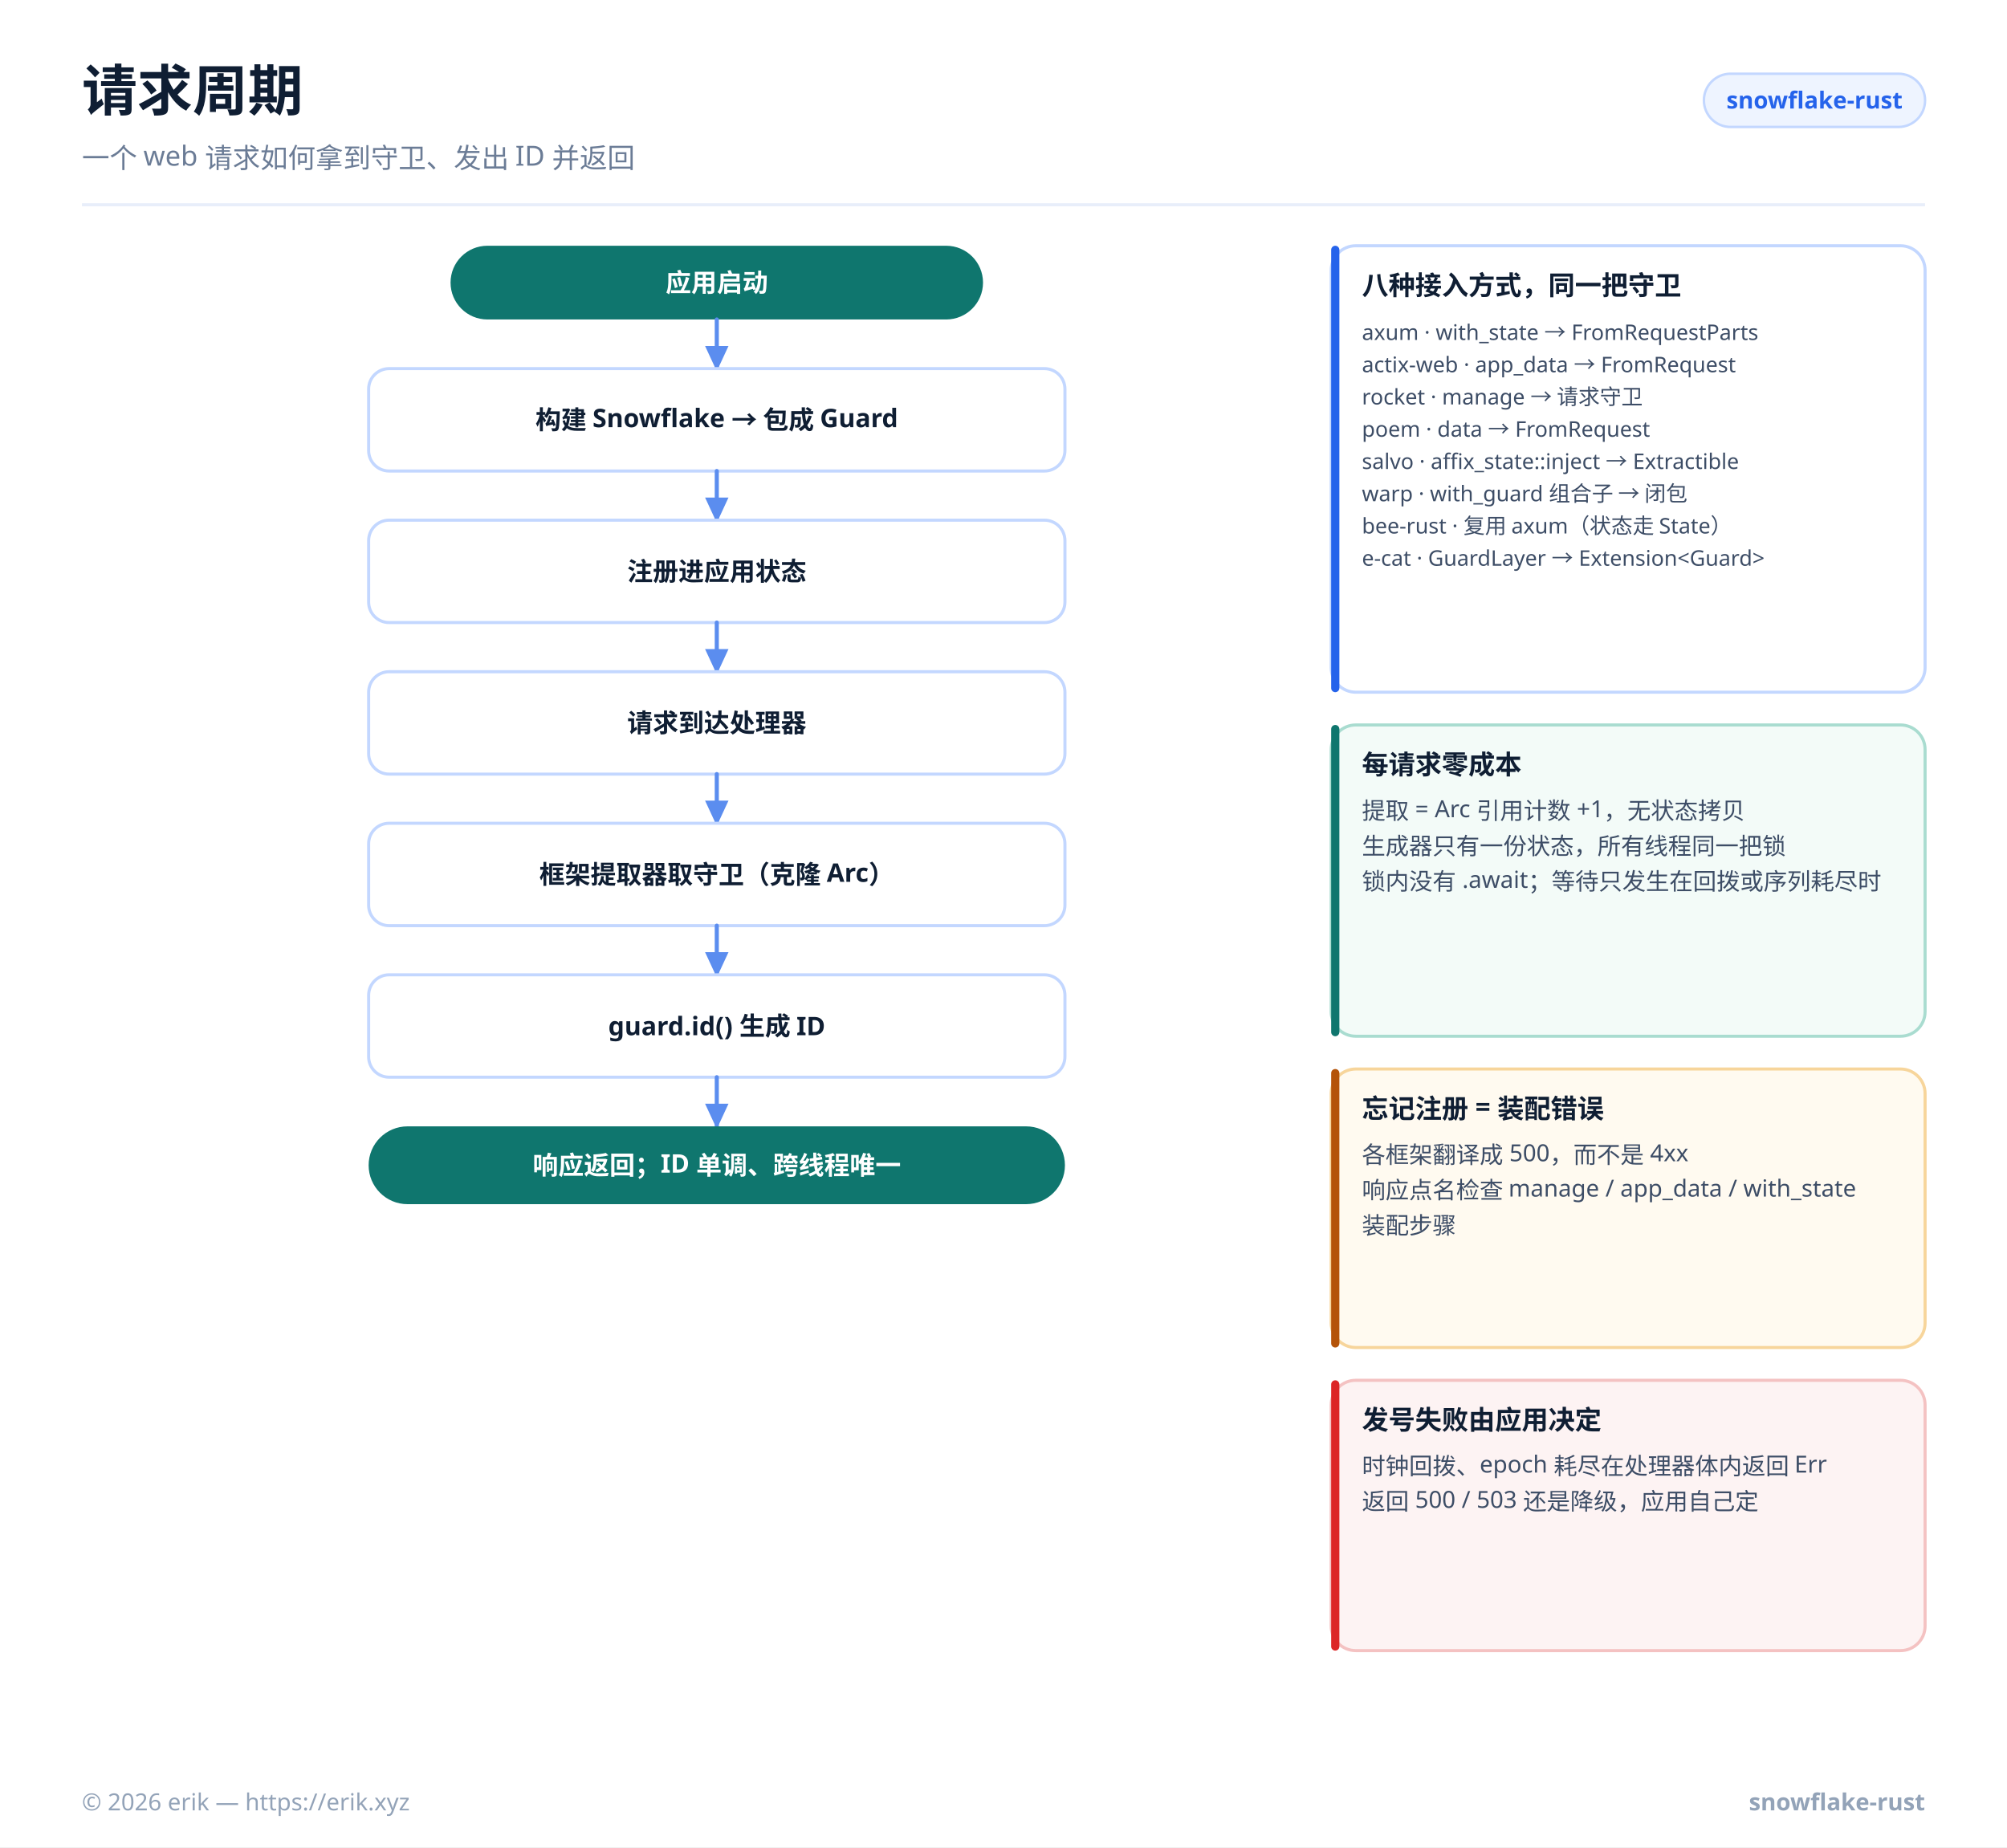
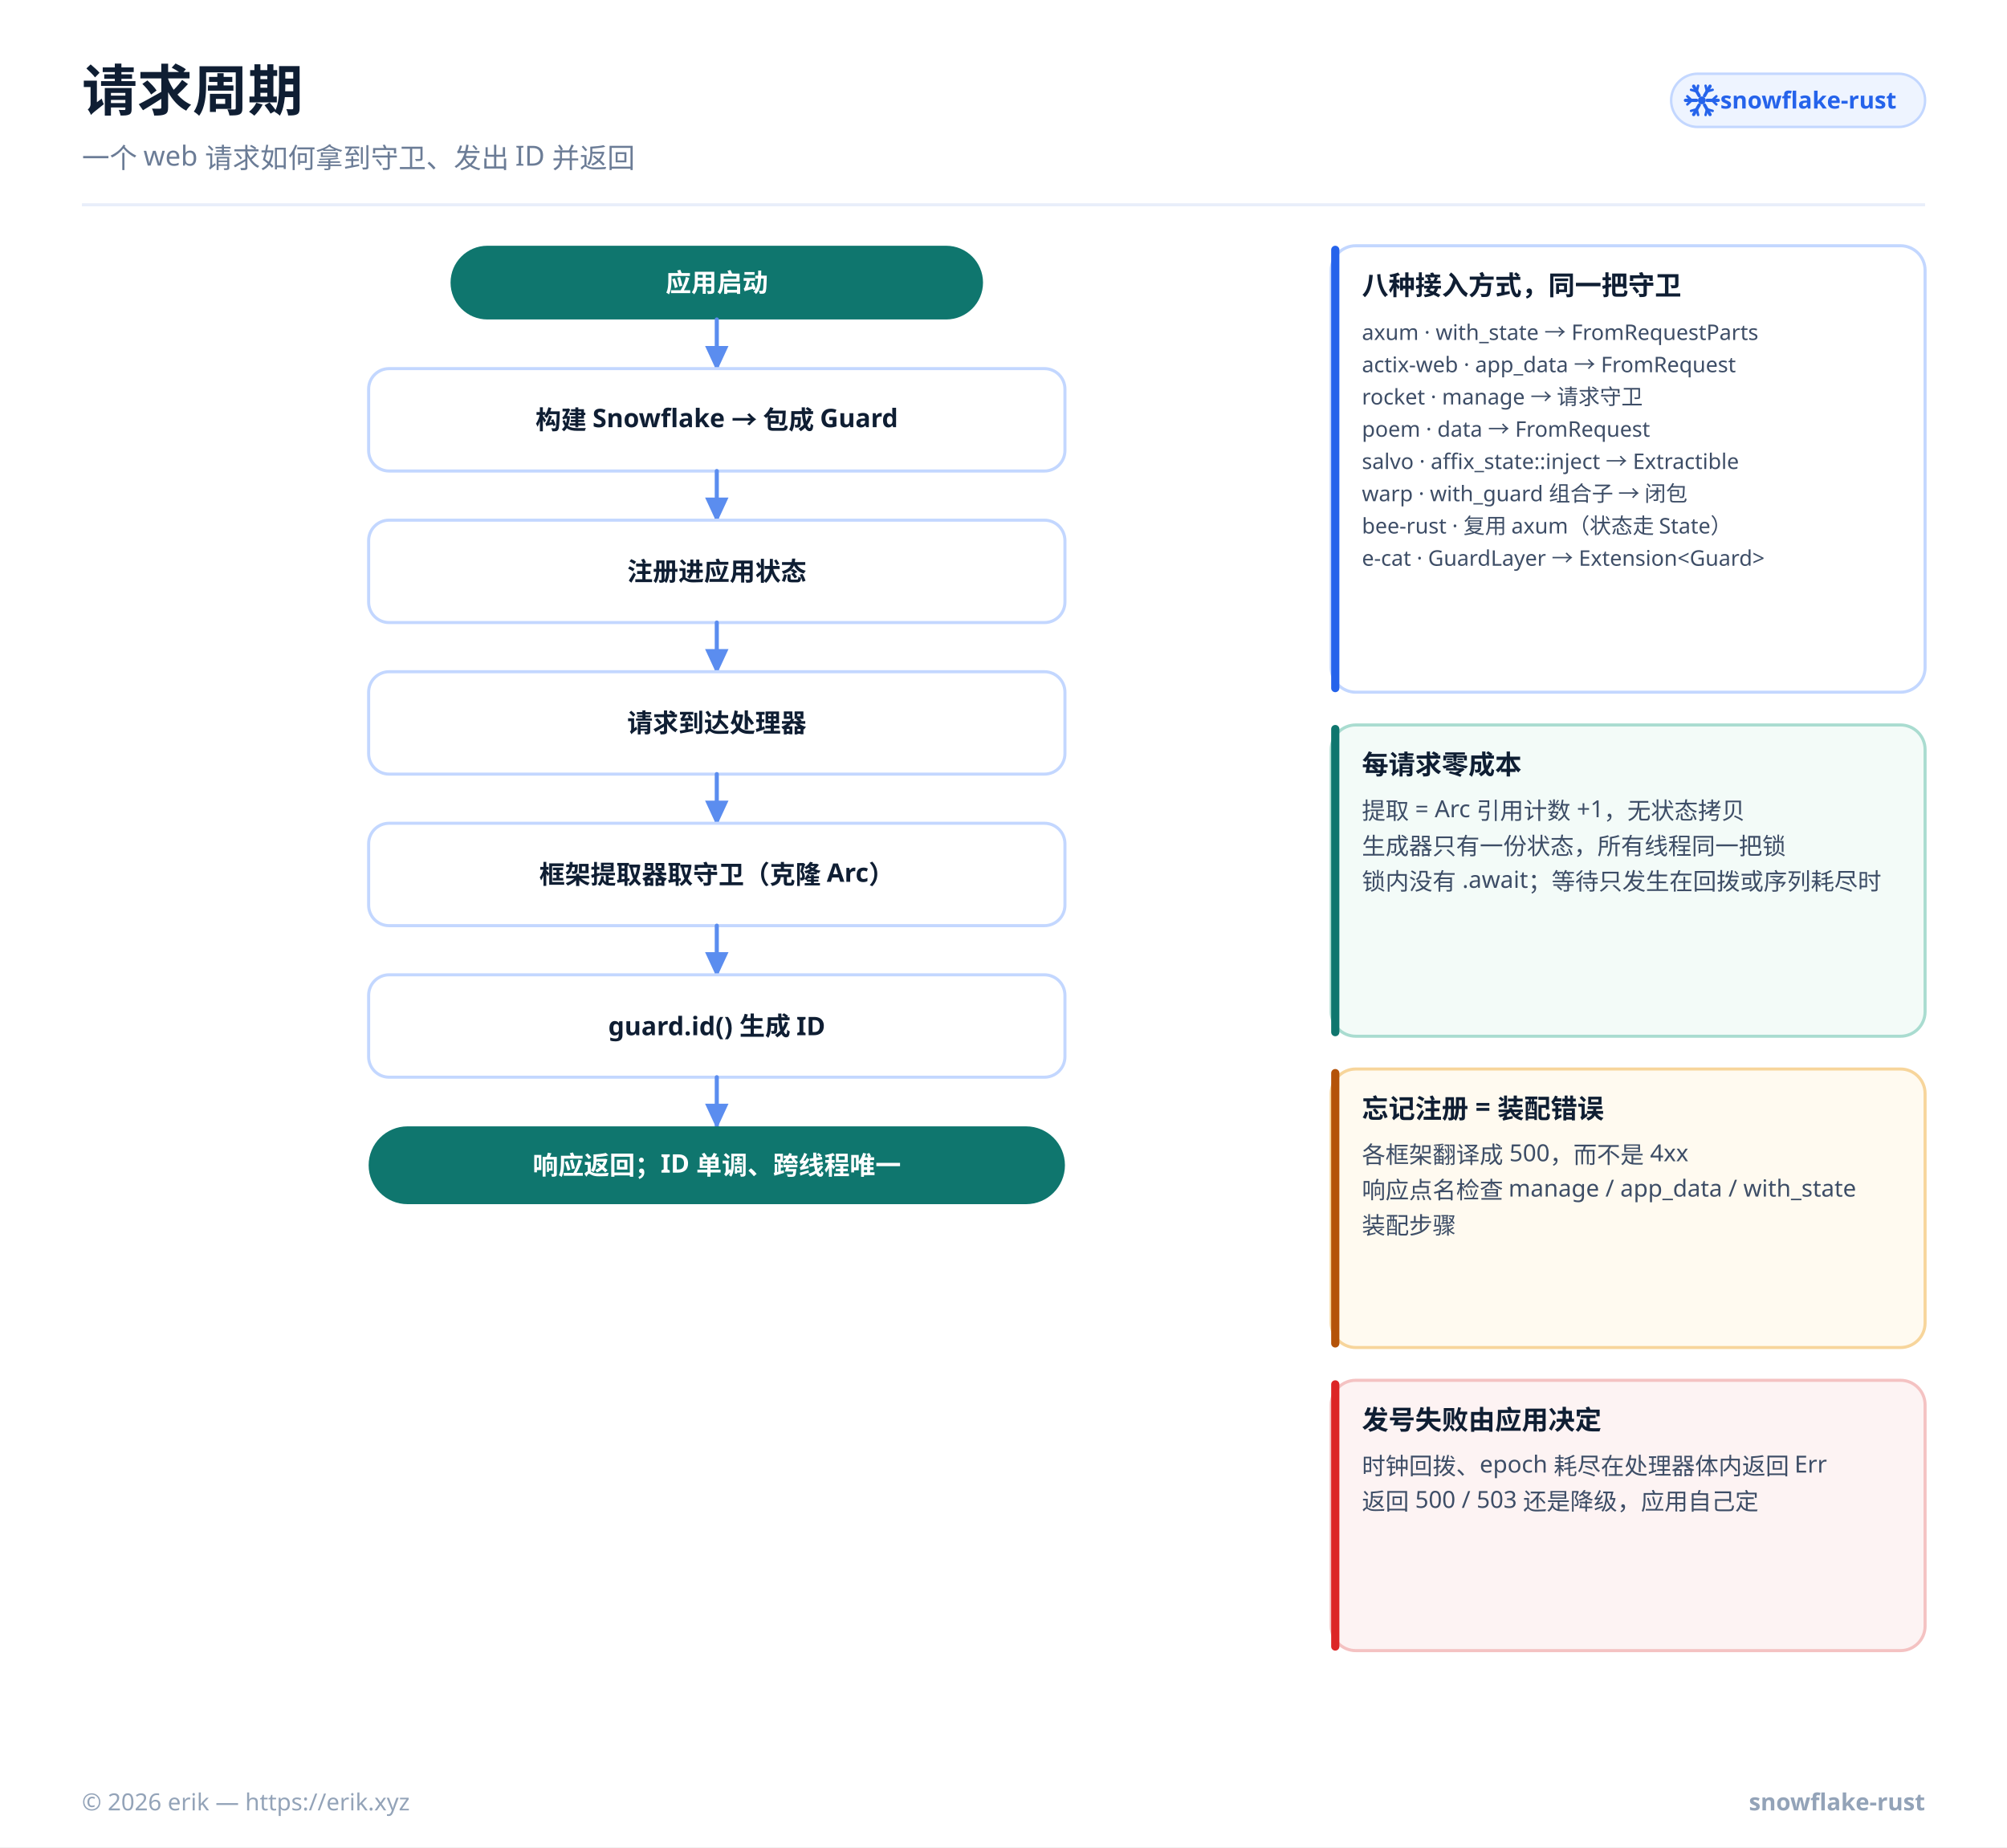
<svg xmlns="http://www.w3.org/2000/svg" viewBox="0 0 980 902" width="980" height="902" role="img" font-family="-apple-system, BlinkMacSystemFont, 'Segoe UI', 'Noto Sans', 'PingFang SC', 'Hiragino Sans', 'Yu Gothic', 'Malgun Gothic', Roboto, 'Noto Sans CJK SC', 'Source Han Sans SC', 'Microsoft YaHei', 'Kohinoor Devanagari', 'Devanagari Sangam MN', 'Nirmala UI', 'Noto Sans Devanagari', 'Bangla MN', 'Bangla Sangam MN', 'Noto Sans Bengali', 'Geeza Pro', 'Noto Sans Arabic', Arial, sans-serif">
  <defs>
    <marker id="mk-5b8def" viewBox="0 0 10 10" refX="8.5" refY="5" markerWidth="6.5" markerHeight="6.5" orient="auto">
      <path d="M0,0.6 L9.5,5 L0,9.4 z" fill="#5b8def" />
    </marker>
  </defs>
  <rect width="980" height="902" fill="#ffffff" />
  <text x="40" y="54" font-size="27.0" fill="#0f1e33" font-weight="700">请求周期</text>
  <text x="40" y="82" font-size="13.5" fill="#6b7c96" font-weight="400">一个 web 请求如何拿到守卫、发出 ID 并返回</text>
  <line x1="40.0" y1="100.0" x2="940.0" y2="100.0" stroke="#e8eefa" stroke-width="1.5" stroke-linecap="butt" />
-   <rect x="832.0" y="36.0" width="108.0" height="26.0" rx="13" fill="#eef4ff" stroke="#c3d7ff" stroke-width="1.2" />
-   <text x="886.005" y="53" font-size="11.5" fill="#2563eb" font-weight="600" text-anchor="middle">snowflake-rust</text>
+   <rect x="816.0" y="36.0" width="124.0" height="26.0" rx="13" fill="#eef4ff" stroke="#c3d7ff" stroke-width="1.2" />
+   <circle cx="831.0" cy="49.0" r="1.9" fill="#2563eb" />
+   <g transform="rotate(0 831.0 49.0)">
+     <line x1="833.6" y1="49.0" x2="839.0" y2="49.0" stroke="#2563eb" stroke-width="1.6" stroke-linecap="round" />
+     <line x1="836.0" y1="49.0" x2="838.1" y2="47.0" stroke="#2563eb" stroke-width="1.20" stroke-linecap="round" />
+     <line x1="836.0" y1="49.0" x2="838.1" y2="51.0" stroke="#2563eb" stroke-width="1.20" stroke-linecap="round" />
+   </g>
+   <g transform="rotate(60 831.0 49.0)">
+     <line x1="833.6" y1="49.0" x2="839.0" y2="49.0" stroke="#2563eb" stroke-width="1.6" stroke-linecap="round" />
+     <line x1="836.0" y1="49.0" x2="838.1" y2="47.0" stroke="#2563eb" stroke-width="1.20" stroke-linecap="round" />
+     <line x1="836.0" y1="49.0" x2="838.1" y2="51.0" stroke="#2563eb" stroke-width="1.20" stroke-linecap="round" />
+   </g>
+   <g transform="rotate(120 831.0 49.0)">
+     <line x1="833.6" y1="49.0" x2="839.0" y2="49.0" stroke="#2563eb" stroke-width="1.6" stroke-linecap="round" />
+     <line x1="836.0" y1="49.0" x2="838.1" y2="47.0" stroke="#2563eb" stroke-width="1.20" stroke-linecap="round" />
+     <line x1="836.0" y1="49.0" x2="838.1" y2="51.0" stroke="#2563eb" stroke-width="1.20" stroke-linecap="round" />
+   </g>
+   <g transform="rotate(180 831.0 49.0)">
+     <line x1="833.6" y1="49.0" x2="839.0" y2="49.0" stroke="#2563eb" stroke-width="1.6" stroke-linecap="round" />
+     <line x1="836.0" y1="49.0" x2="838.1" y2="47.0" stroke="#2563eb" stroke-width="1.20" stroke-linecap="round" />
+     <line x1="836.0" y1="49.0" x2="838.1" y2="51.0" stroke="#2563eb" stroke-width="1.20" stroke-linecap="round" />
+   </g>
+   <g transform="rotate(240 831.0 49.0)">
+     <line x1="833.6" y1="49.0" x2="839.0" y2="49.0" stroke="#2563eb" stroke-width="1.6" stroke-linecap="round" />
+     <line x1="836.0" y1="49.0" x2="838.1" y2="47.0" stroke="#2563eb" stroke-width="1.20" stroke-linecap="round" />
+     <line x1="836.0" y1="49.0" x2="838.1" y2="51.0" stroke="#2563eb" stroke-width="1.20" stroke-linecap="round" />
+   </g>
+   <g transform="rotate(300 831.0 49.0)">
+     <line x1="833.6" y1="49.0" x2="839.0" y2="49.0" stroke="#2563eb" stroke-width="1.6" stroke-linecap="round" />
+     <line x1="836.0" y1="49.0" x2="838.1" y2="47.0" stroke="#2563eb" stroke-width="1.20" stroke-linecap="round" />
+     <line x1="836.0" y1="49.0" x2="838.1" y2="51.0" stroke="#2563eb" stroke-width="1.20" stroke-linecap="round" />
+   </g>
+   <text x="883.005" y="53" font-size="11.5" fill="#2563eb" font-weight="600" text-anchor="middle">snowflake-rust</text>
  <rect x="650.0" y="120.0" width="290.0" height="218.0" rx="12" fill="#fff" stroke="#c3d7ff" stroke-width="1.5" />
  <rect x="650.0" y="120.0" width="4.0" height="218.0" rx="2" fill="#2563eb" />
  <text x="665" y="144" font-size="13.0" fill="#0f1e33" font-weight="700">八种接入方式，同一把守卫</text>
  <text x="665" y="166.0" font-size="10.5" fill="#3d4d66" font-weight="400">axum · with_state → FromRequestParts</text>
  <text x="665" y="181.75" font-size="10.5" fill="#3d4d66" font-weight="400">actix-web · app_data → FromRequest</text>
  <text x="665" y="197.5" font-size="10.5" fill="#3d4d66" font-weight="400">rocket · manage → 请求守卫</text>
  <text x="665" y="213.25" font-size="10.5" fill="#3d4d66" font-weight="400">poem · data → FromRequest</text>
  <text x="665" y="229.0" font-size="10.5" fill="#3d4d66" font-weight="400">salvo · affix_state::inject → Extractible</text>
  <text x="665" y="244.75" font-size="10.5" fill="#3d4d66" font-weight="400">warp · with_guard 组合子 → 闭包</text>
  <text x="665" y="260.5" font-size="10.5" fill="#3d4d66" font-weight="400">bee-rust · 复用 axum（状态走 State）</text>
  <text x="665" y="276.25" font-size="10.5" fill="#3d4d66" font-weight="400">e-cat · GuardLayer → Extension&lt;Guard&gt;</text>
  <rect x="650.0" y="354.0" width="290.0" height="152.0" rx="12" fill="#f3fbf8" stroke="#a9dcd0" stroke-width="1.5" />
  <rect x="650.0" y="354.0" width="4.0" height="152.0" rx="2" fill="#0f766e" />
  <text x="665" y="378" font-size="13.0" fill="#0f1e33" font-weight="700">每请求零成本</text>
  <text x="665" y="400.0" font-size="11.5" fill="#3d4d66" font-weight="400">提取 = Arc 引用计数 +1，无状态拷贝</text>
  <text x="665" y="417.25" font-size="11.5" fill="#3d4d66" font-weight="400">生成器只有一份状态，所有线程同一把锁</text>
  <text x="665" y="434.5" font-size="11.5" fill="#3d4d66" font-weight="400">锁内没有 .await；等待只发生在回拨或序列耗尽时</text>
  <rect x="650.0" y="522.0" width="290.0" height="136.0" rx="12" fill="#fffaf0" stroke="#f7d59b" stroke-width="1.5" />
  <rect x="650.0" y="522.0" width="4.0" height="136.0" rx="2" fill="#b45309" />
  <text x="665" y="546" font-size="13.0" fill="#0f1e33" font-weight="700">忘记注册 = 装配错误</text>
  <text x="665" y="568.0" font-size="11.5" fill="#3d4d66" font-weight="400">各框架翻译成 500，而不是 4xx</text>
  <text x="665" y="585.25" font-size="11.5" fill="#3d4d66" font-weight="400">响应点名检查 manage / app_data / with_state</text>
  <text x="665" y="602.5" font-size="11.5" fill="#3d4d66" font-weight="400">装配步骤</text>
  <rect x="650.0" y="674.0" width="290.0" height="132.0" rx="12" fill="#fdf3f3" stroke="#f4c2c2" stroke-width="1.5" />
  <rect x="650.0" y="674.0" width="4.0" height="132.0" rx="2" fill="#dc2626" />
  <text x="665" y="698" font-size="13.0" fill="#0f1e33" font-weight="700">发号失败由应用决定</text>
  <text x="665" y="720.0" font-size="11.5" fill="#3d4d66" font-weight="400">时钟回拨、epoch 耗尽在处理器体内返回 Err</text>
  <text x="665" y="737.25" font-size="11.5" fill="#3d4d66" font-weight="400">返回 500 / 503 还是降级，应用自己定</text>
  <rect x="220.0" y="120.0" width="260.0" height="36.0" rx="18.0" fill="#0f766e" />
  <text x="350.0" y="142.5" font-size="12.5" fill="#fff" font-weight="600" text-anchor="middle">应用启动</text>
  <path d="M350.0,156.0 L350.0,180.0" fill="none" stroke="#5b8def" stroke-width="2" stroke-linecap="round" marker-end="url(#mk-5b8def)" />
  <rect x="180.0" y="180.0" width="340.0" height="50.0" rx="10" fill="#fff" stroke="#c3d7ff" stroke-width="1.5" />
  <text x="350" y="209.5" font-size="12.5" fill="#0f1e33" font-weight="600" text-anchor="middle">构建 Snowflake → 包成 Guard</text>
  <path d="M350.0,230.0 L350.0,254.0" fill="none" stroke="#5b8def" stroke-width="2" stroke-linecap="round" marker-end="url(#mk-5b8def)" />
  <rect x="180.0" y="254.0" width="340.0" height="50.0" rx="10" fill="#fff" stroke="#c3d7ff" stroke-width="1.5" />
  <text x="350" y="283.5" font-size="12.5" fill="#0f1e33" font-weight="600" text-anchor="middle">注册进应用状态</text>
  <path d="M350.0,304.0 L350.0,328.0" fill="none" stroke="#5b8def" stroke-width="2" stroke-linecap="round" marker-end="url(#mk-5b8def)" />
  <rect x="180.0" y="328.0" width="340.0" height="50.0" rx="10" fill="#fff" stroke="#c3d7ff" stroke-width="1.5" />
  <text x="350" y="357.5" font-size="12.5" fill="#0f1e33" font-weight="600" text-anchor="middle">请求到达处理器</text>
  <path d="M350.0,378.0 L350.0,402.0" fill="none" stroke="#5b8def" stroke-width="2" stroke-linecap="round" marker-end="url(#mk-5b8def)" />
  <rect x="180.0" y="402.0" width="340.0" height="50.0" rx="10" fill="#fff" stroke="#c3d7ff" stroke-width="1.5" />
  <text x="350" y="431.5" font-size="12.5" fill="#0f1e33" font-weight="600" text-anchor="middle">框架提取器取守卫（克隆 Arc）</text>
  <path d="M350.0,452.0 L350.0,476.0" fill="none" stroke="#5b8def" stroke-width="2" stroke-linecap="round" marker-end="url(#mk-5b8def)" />
  <rect x="180.0" y="476.0" width="340.0" height="50.0" rx="10" fill="#fff" stroke="#c3d7ff" stroke-width="1.5" />
  <text x="350" y="505.5" font-size="12.5" fill="#0f1e33" font-weight="600" text-anchor="middle">guard.id() 生成 ID</text>
  <path d="M350.0,526.0 L350.0,550.0" fill="none" stroke="#5b8def" stroke-width="2" stroke-linecap="round" marker-end="url(#mk-5b8def)" />
  <rect x="180.0" y="550.0" width="340.0" height="38.0" rx="19.0" fill="#0f766e" />
  <text x="350.0" y="573.5" font-size="12.5" fill="#fff" font-weight="600" text-anchor="middle">响应返回；ID 单调、跨线程唯一</text>
  <text x="40" y="884" font-size="11.5" fill="#93a3b8" font-weight="400">© 2026 erik — https://erik.xyz</text>
  <text x="940" y="884" font-size="11.5" fill="#93a3b8" font-weight="600" text-anchor="end">snowflake-rust</text>
</svg>
